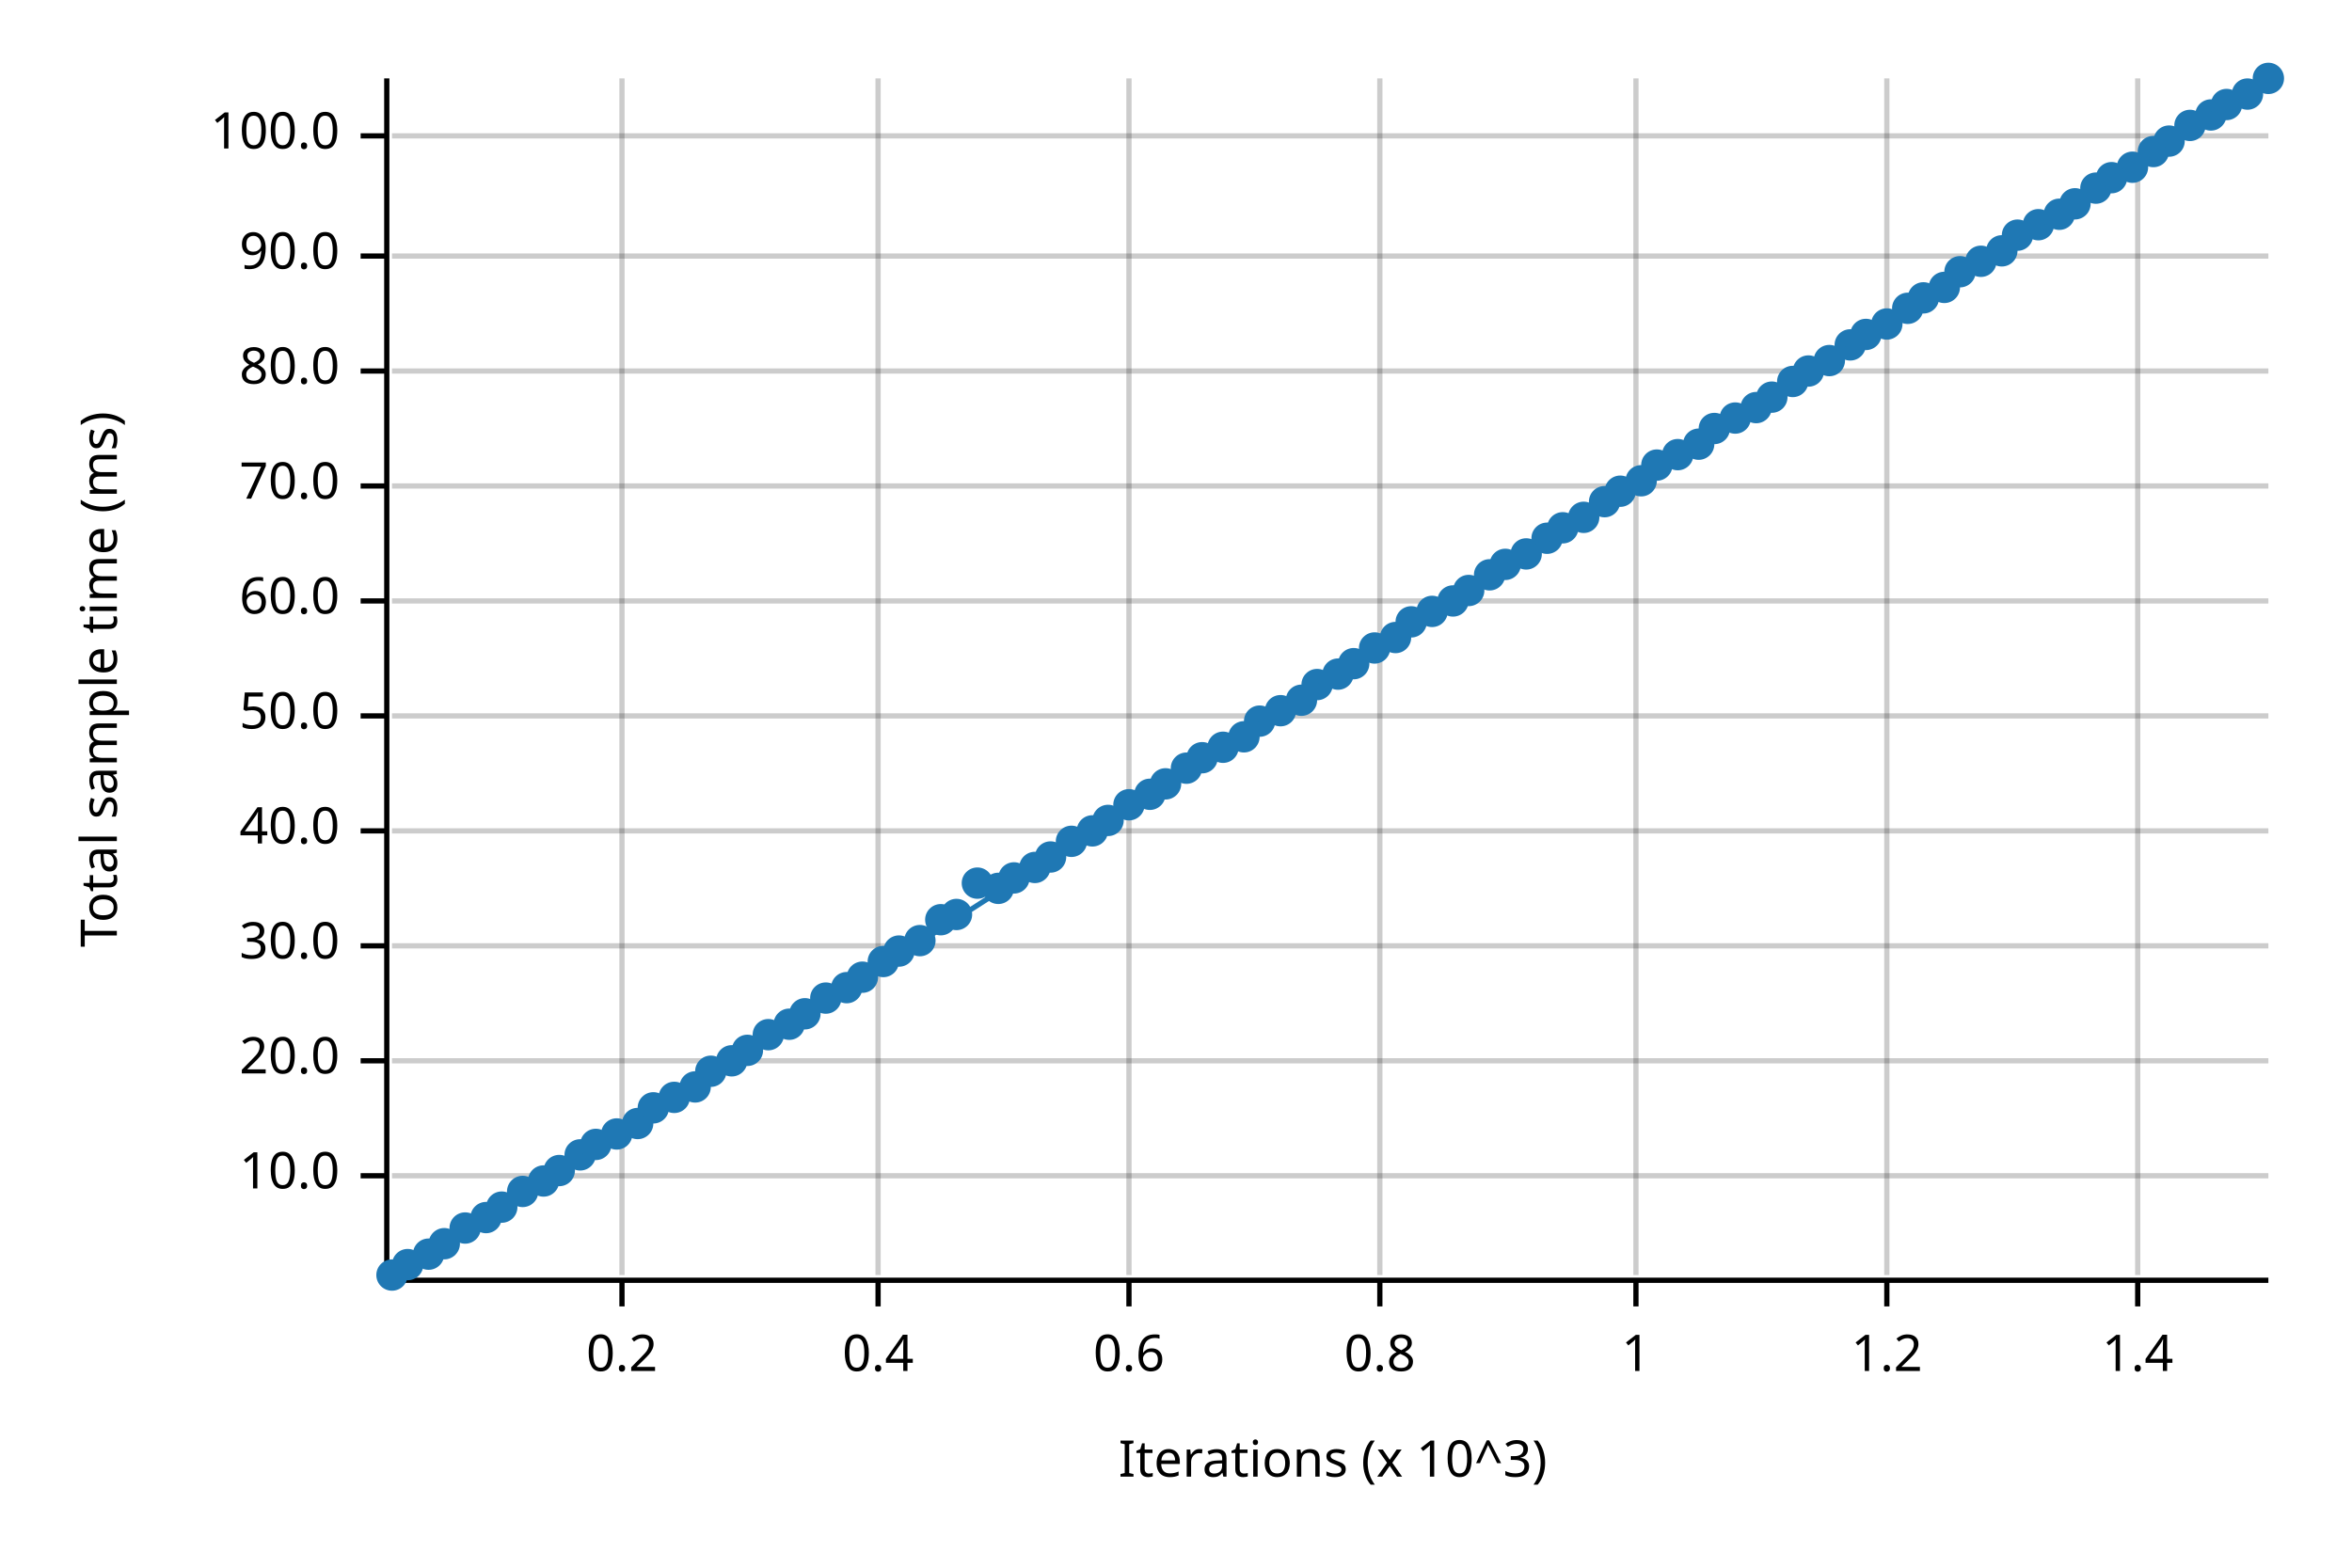
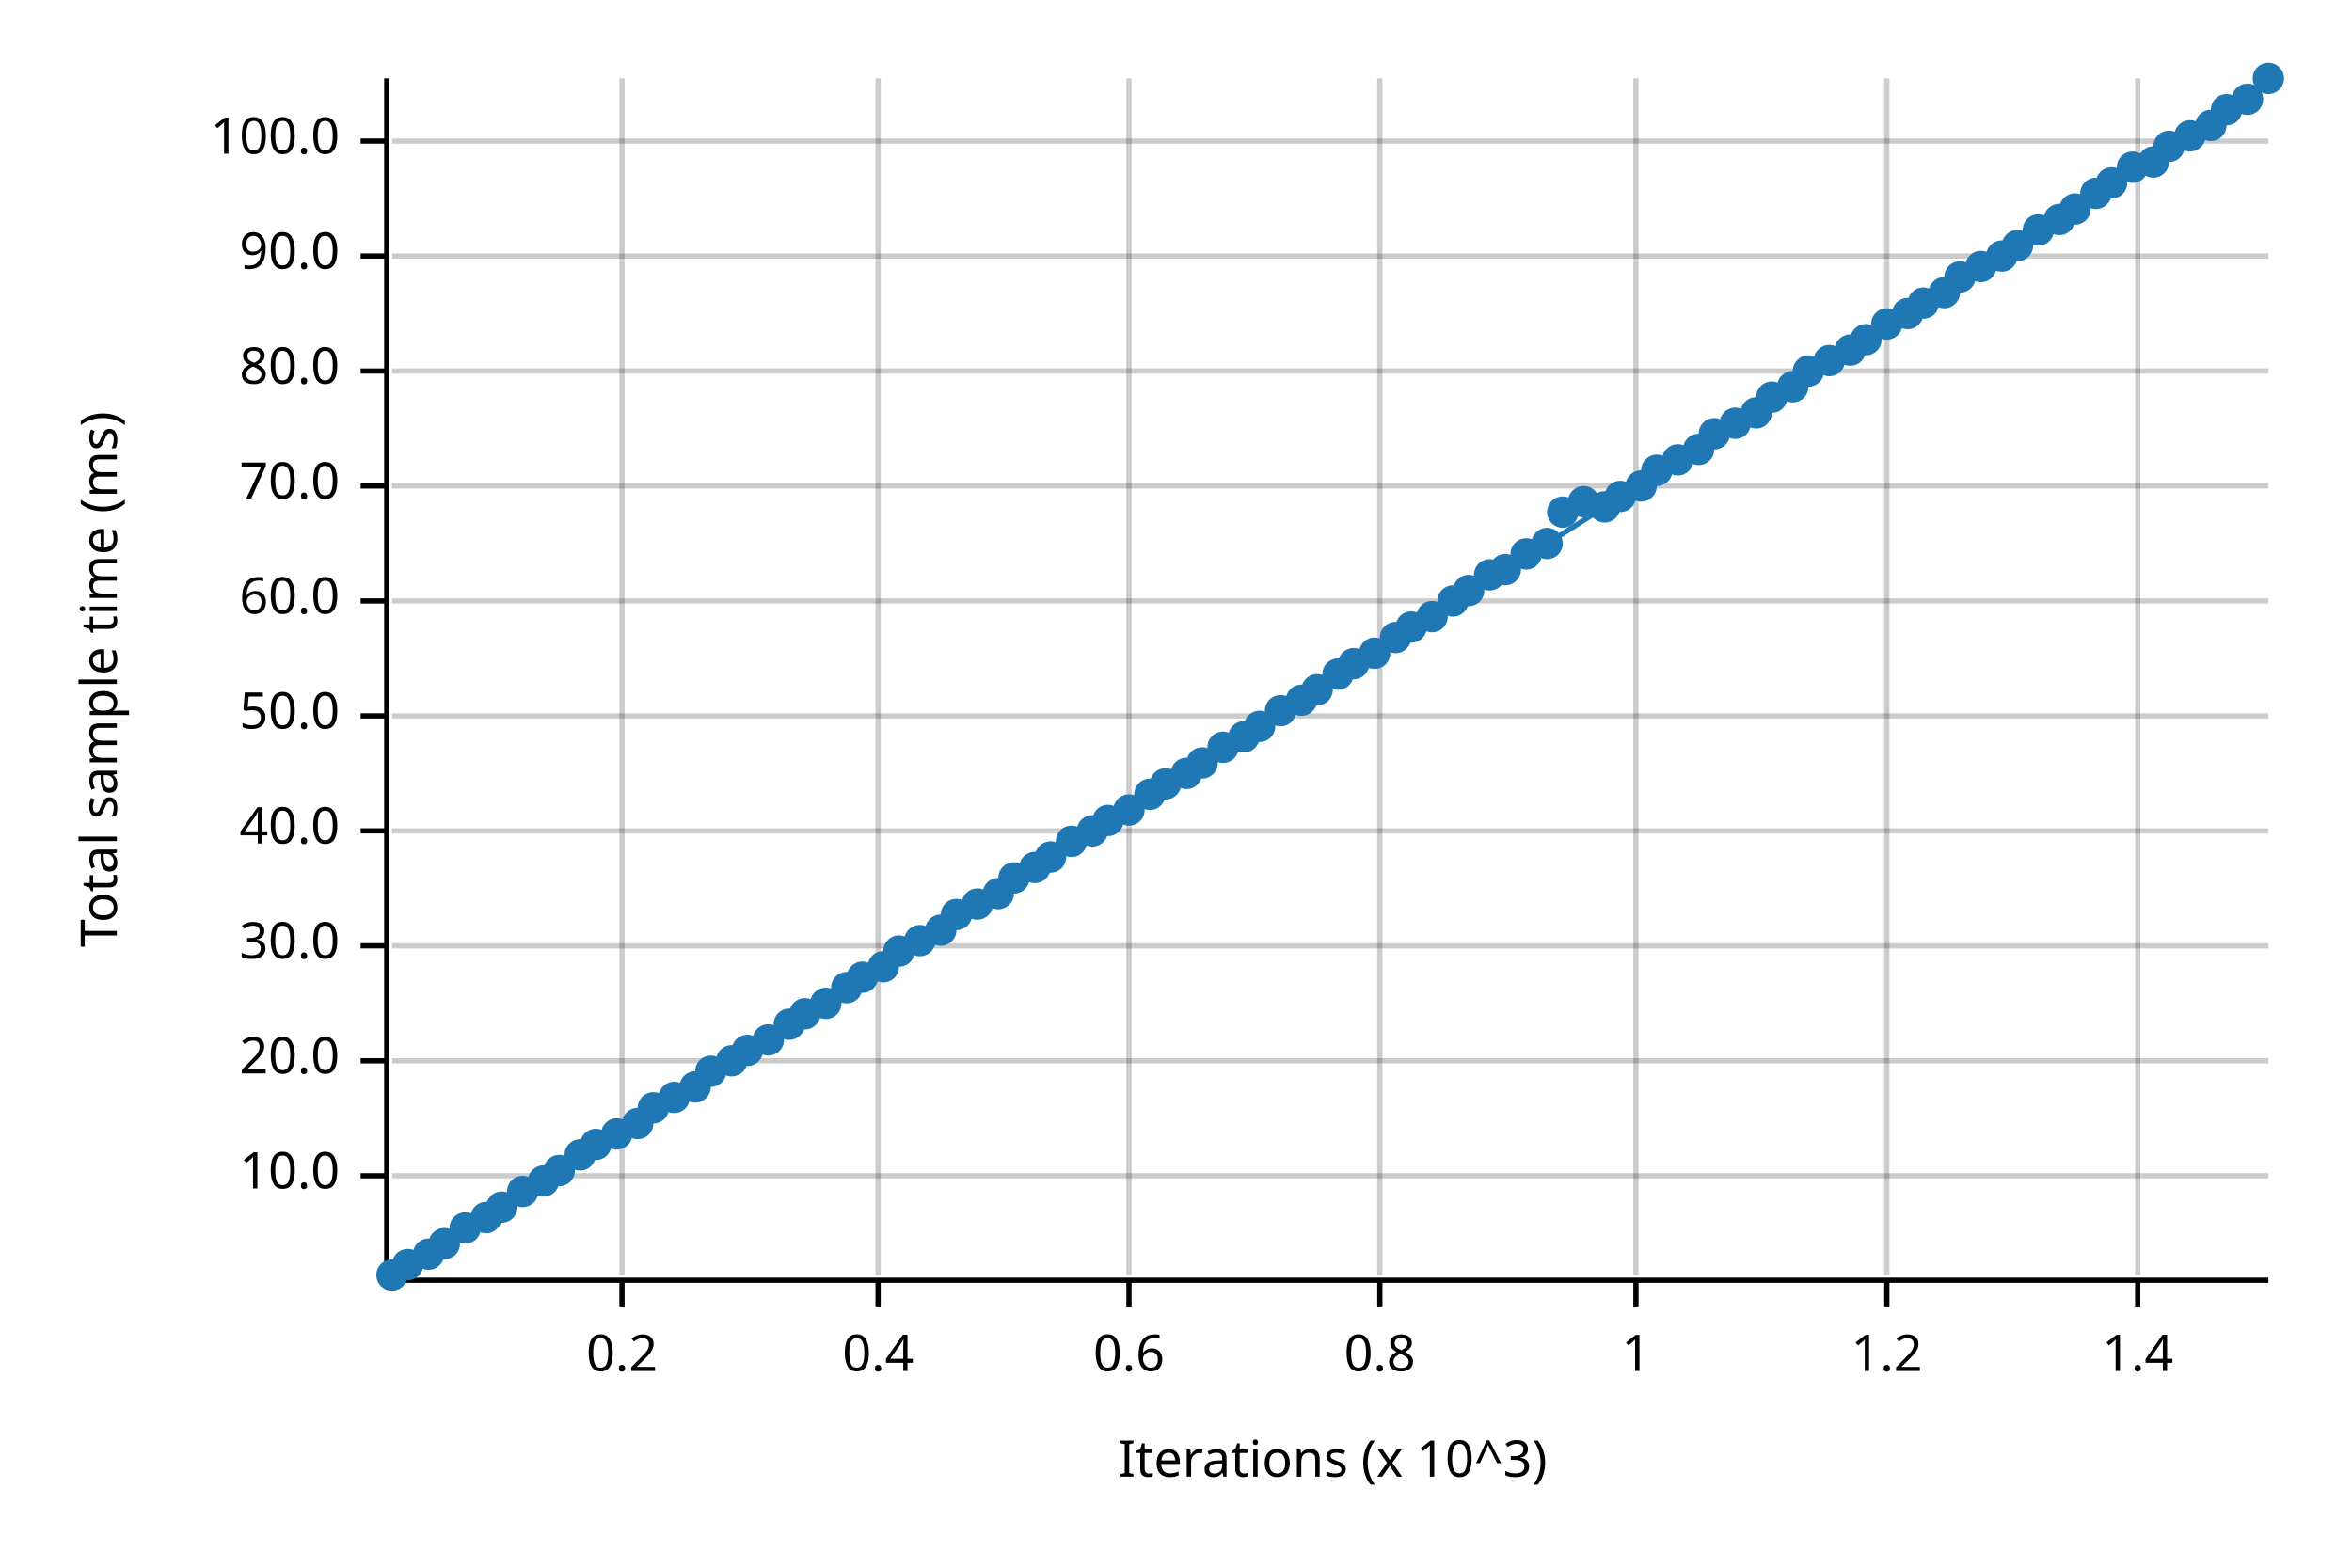
<svg xmlns="http://www.w3.org/2000/svg" width="450" height="300" viewBox="0 0 450 300">
  <text x="15" y="130" dy="0.76em" text-anchor="middle" font-family="sans-serif" font-size="9.677" opacity="1" fill="#000000" transform="rotate(270, 15, 130)">
Total sample time (ms)
</text>
  <text x="255" y="285" dy="-0.5ex" text-anchor="middle" font-family="sans-serif" font-size="9.677" opacity="1" fill="#000000">
Iterations (x 10^3)
</text>
  <line opacity="0.2" stroke="#000000" stroke-width="1" x1="119" y1="244" x2="119" y2="15" />
  <line opacity="0.2" stroke="#000000" stroke-width="1" x1="168" y1="244" x2="168" y2="15" />
  <line opacity="0.2" stroke="#000000" stroke-width="1" x1="216" y1="244" x2="216" y2="15" />
  <line opacity="0.2" stroke="#000000" stroke-width="1" x1="264" y1="244" x2="264" y2="15" />
  <line opacity="0.2" stroke="#000000" stroke-width="1" x1="313" y1="244" x2="313" y2="15" />
  <line opacity="0.2" stroke="#000000" stroke-width="1" x1="361" y1="244" x2="361" y2="15" />
  <line opacity="0.2" stroke="#000000" stroke-width="1" x1="409" y1="244" x2="409" y2="15" />
  <line opacity="0.2" stroke="#000000" stroke-width="1" x1="75" y1="225" x2="434" y2="225" />
  <line opacity="0.2" stroke="#000000" stroke-width="1" x1="75" y1="203" x2="434" y2="203" />
  <line opacity="0.2" stroke="#000000" stroke-width="1" x1="75" y1="181" x2="434" y2="181" />
  <line opacity="0.2" stroke="#000000" stroke-width="1" x1="75" y1="159" x2="434" y2="159" />
  <line opacity="0.2" stroke="#000000" stroke-width="1" x1="75" y1="137" x2="434" y2="137" />
  <line opacity="0.2" stroke="#000000" stroke-width="1" x1="75" y1="115" x2="434" y2="115" />
  <line opacity="0.2" stroke="#000000" stroke-width="1" x1="75" y1="93" x2="434" y2="93" />
  <line opacity="0.2" stroke="#000000" stroke-width="1" x1="75" y1="71" x2="434" y2="71" />
  <line opacity="0.2" stroke="#000000" stroke-width="1" x1="75" y1="49" x2="434" y2="49" />
-   <line opacity="0.2" stroke="#000000" stroke-width="1" x1="75" y1="26" x2="434" y2="26" />
+   <line opacity="0.2" stroke="#000000" stroke-width="1" x1="75" y1="27" x2="434" y2="27" />
  <polyline fill="none" opacity="1" stroke="#000000" stroke-width="1" points="74,15 74,244 " />
  <text x="65" y="225" dy="0.5ex" text-anchor="end" font-family="sans-serif" font-size="9.677" opacity="1" fill="#000000">
10.0
</text>
  <polyline fill="none" opacity="1" stroke="#000000" stroke-width="1" points="69,225 74,225 " />
  <text x="65" y="203" dy="0.5ex" text-anchor="end" font-family="sans-serif" font-size="9.677" opacity="1" fill="#000000">
20.0
</text>
  <polyline fill="none" opacity="1" stroke="#000000" stroke-width="1" points="69,203 74,203 " />
  <text x="65" y="181" dy="0.5ex" text-anchor="end" font-family="sans-serif" font-size="9.677" opacity="1" fill="#000000">
30.0
</text>
  <polyline fill="none" opacity="1" stroke="#000000" stroke-width="1" points="69,181 74,181 " />
  <text x="65" y="159" dy="0.5ex" text-anchor="end" font-family="sans-serif" font-size="9.677" opacity="1" fill="#000000">
40.0
</text>
  <polyline fill="none" opacity="1" stroke="#000000" stroke-width="1" points="69,159 74,159 " />
  <text x="65" y="137" dy="0.5ex" text-anchor="end" font-family="sans-serif" font-size="9.677" opacity="1" fill="#000000">
50.0
</text>
  <polyline fill="none" opacity="1" stroke="#000000" stroke-width="1" points="69,137 74,137 " />
  <text x="65" y="115" dy="0.5ex" text-anchor="end" font-family="sans-serif" font-size="9.677" opacity="1" fill="#000000">
60.0
</text>
  <polyline fill="none" opacity="1" stroke="#000000" stroke-width="1" points="69,115 74,115 " />
  <text x="65" y="93" dy="0.5ex" text-anchor="end" font-family="sans-serif" font-size="9.677" opacity="1" fill="#000000">
70.0
</text>
  <polyline fill="none" opacity="1" stroke="#000000" stroke-width="1" points="69,93 74,93 " />
  <text x="65" y="71" dy="0.5ex" text-anchor="end" font-family="sans-serif" font-size="9.677" opacity="1" fill="#000000">
80.0
</text>
  <polyline fill="none" opacity="1" stroke="#000000" stroke-width="1" points="69,71 74,71 " />
  <text x="65" y="49" dy="0.5ex" text-anchor="end" font-family="sans-serif" font-size="9.677" opacity="1" fill="#000000">
90.0
</text>
  <polyline fill="none" opacity="1" stroke="#000000" stroke-width="1" points="69,49 74,49 " />
-   <text x="65" y="26" dy="0.5ex" text-anchor="end" font-family="sans-serif" font-size="9.677" opacity="1" fill="#000000">
+   <text x="65" y="27" dy="0.5ex" text-anchor="end" font-family="sans-serif" font-size="9.677" opacity="1" fill="#000000">
100.0
</text>
-   <polyline fill="none" opacity="1" stroke="#000000" stroke-width="1" points="69,26 74,26 " />
+   <polyline fill="none" opacity="1" stroke="#000000" stroke-width="1" points="69,27 74,27 " />
  <polyline fill="none" opacity="1" stroke="#000000" stroke-width="1" points="75,245 434,245 " />
  <text x="119" y="255" dy="0.76em" text-anchor="middle" font-family="sans-serif" font-size="9.677" opacity="1" fill="#000000">
0.2
</text>
  <polyline fill="none" opacity="1" stroke="#000000" stroke-width="1" points="119,245 119,250 " />
  <text x="168" y="255" dy="0.76em" text-anchor="middle" font-family="sans-serif" font-size="9.677" opacity="1" fill="#000000">
0.4
</text>
  <polyline fill="none" opacity="1" stroke="#000000" stroke-width="1" points="168,245 168,250 " />
  <text x="216" y="255" dy="0.76em" text-anchor="middle" font-family="sans-serif" font-size="9.677" opacity="1" fill="#000000">
0.6
</text>
  <polyline fill="none" opacity="1" stroke="#000000" stroke-width="1" points="216,245 216,250 " />
  <text x="264" y="255" dy="0.76em" text-anchor="middle" font-family="sans-serif" font-size="9.677" opacity="1" fill="#000000">
0.8
</text>
  <polyline fill="none" opacity="1" stroke="#000000" stroke-width="1" points="264,245 264,250 " />
  <text x="313" y="255" dy="0.76em" text-anchor="middle" font-family="sans-serif" font-size="9.677" opacity="1" fill="#000000">
1
</text>
  <polyline fill="none" opacity="1" stroke="#000000" stroke-width="1" points="313,245 313,250 " />
  <text x="361" y="255" dy="0.76em" text-anchor="middle" font-family="sans-serif" font-size="9.677" opacity="1" fill="#000000">
1.2
</text>
  <polyline fill="none" opacity="1" stroke="#000000" stroke-width="1" points="361,245 361,250 " />
  <text x="409" y="255" dy="0.76em" text-anchor="middle" font-family="sans-serif" font-size="9.677" opacity="1" fill="#000000">
1.4
</text>
  <polyline fill="none" opacity="1" stroke="#000000" stroke-width="1" points="409,245 409,250 " />
  <circle cx="75" cy="244" r="3" opacity="1" fill="#1F78B4" stroke="none" stroke-width="1" />
  <circle cx="78" cy="242" r="3" opacity="1" fill="#1F78B4" stroke="none" stroke-width="1" />
  <circle cx="82" cy="240" r="3" opacity="1" fill="#1F78B4" stroke="none" stroke-width="1" />
  <circle cx="85" cy="238" r="3" opacity="1" fill="#1F78B4" stroke="none" stroke-width="1" />
  <circle cx="89" cy="235" r="3" opacity="1" fill="#1F78B4" stroke="none" stroke-width="1" />
  <circle cx="93" cy="233" r="3" opacity="1" fill="#1F78B4" stroke="none" stroke-width="1" />
  <circle cx="96" cy="231" r="3" opacity="1" fill="#1F78B4" stroke="none" stroke-width="1" />
  <circle cx="100" cy="228" r="3" opacity="1" fill="#1F78B4" stroke="none" stroke-width="1" />
  <circle cx="104" cy="226" r="3" opacity="1" fill="#1F78B4" stroke="none" stroke-width="1" />
  <circle cx="107" cy="224" r="3" opacity="1" fill="#1F78B4" stroke="none" stroke-width="1" />
  <circle cx="111" cy="221" r="3" opacity="1" fill="#1F78B4" stroke="none" stroke-width="1" />
  <circle cx="114" cy="219" r="3" opacity="1" fill="#1F78B4" stroke="none" stroke-width="1" />
  <circle cx="118" cy="217" r="3" opacity="1" fill="#1F78B4" stroke="none" stroke-width="1" />
  <circle cx="122" cy="215" r="3" opacity="1" fill="#1F78B4" stroke="none" stroke-width="1" />
  <circle cx="125" cy="212" r="3" opacity="1" fill="#1F78B4" stroke="none" stroke-width="1" />
  <circle cx="129" cy="210" r="3" opacity="1" fill="#1F78B4" stroke="none" stroke-width="1" />
  <circle cx="133" cy="208" r="3" opacity="1" fill="#1F78B4" stroke="none" stroke-width="1" />
  <circle cx="136" cy="205" r="3" opacity="1" fill="#1F78B4" stroke="none" stroke-width="1" />
  <circle cx="140" cy="203" r="3" opacity="1" fill="#1F78B4" stroke="none" stroke-width="1" />
  <circle cx="143" cy="201" r="3" opacity="1" fill="#1F78B4" stroke="none" stroke-width="1" />
-   <circle cx="147" cy="198" r="3" opacity="1" fill="#1F78B4" stroke="none" stroke-width="1" />
+   <circle cx="147" cy="199" r="3" opacity="1" fill="#1F78B4" stroke="none" stroke-width="1" />
  <circle cx="151" cy="196" r="3" opacity="1" fill="#1F78B4" stroke="none" stroke-width="1" />
  <circle cx="154" cy="194" r="3" opacity="1" fill="#1F78B4" stroke="none" stroke-width="1" />
-   <circle cx="158" cy="191" r="3" opacity="1" fill="#1F78B4" stroke="none" stroke-width="1" />
+   <circle cx="158" cy="192" r="3" opacity="1" fill="#1F78B4" stroke="none" stroke-width="1" />
  <circle cx="162" cy="189" r="3" opacity="1" fill="#1F78B4" stroke="none" stroke-width="1" />
  <circle cx="165" cy="187" r="3" opacity="1" fill="#1F78B4" stroke="none" stroke-width="1" />
-   <circle cx="169" cy="184" r="3" opacity="1" fill="#1F78B4" stroke="none" stroke-width="1" />
+   <circle cx="169" cy="185" r="3" opacity="1" fill="#1F78B4" stroke="none" stroke-width="1" />
  <circle cx="172" cy="182" r="3" opacity="1" fill="#1F78B4" stroke="none" stroke-width="1" />
  <circle cx="176" cy="180" r="3" opacity="1" fill="#1F78B4" stroke="none" stroke-width="1" />
-   <circle cx="180" cy="176" r="3" opacity="1" fill="#1F78B4" stroke="none" stroke-width="1" />
+   <circle cx="180" cy="178" r="3" opacity="1" fill="#1F78B4" stroke="none" stroke-width="1" />
  <circle cx="183" cy="175" r="3" opacity="1" fill="#1F78B4" stroke="none" stroke-width="1" />
-   <circle cx="187" cy="169" r="3" opacity="1" fill="#1F78B4" stroke="none" stroke-width="1" />
-   <circle cx="191" cy="170" r="3" opacity="1" fill="#1F78B4" stroke="none" stroke-width="1" />
+   <circle cx="187" cy="173" r="3" opacity="1" fill="#1F78B4" stroke="none" stroke-width="1" />
+   <circle cx="191" cy="171" r="3" opacity="1" fill="#1F78B4" stroke="none" stroke-width="1" />
  <circle cx="194" cy="168" r="3" opacity="1" fill="#1F78B4" stroke="none" stroke-width="1" />
  <circle cx="198" cy="166" r="3" opacity="1" fill="#1F78B4" stroke="none" stroke-width="1" />
  <circle cx="201" cy="164" r="3" opacity="1" fill="#1F78B4" stroke="none" stroke-width="1" />
  <circle cx="205" cy="161" r="3" opacity="1" fill="#1F78B4" stroke="none" stroke-width="1" />
  <circle cx="209" cy="159" r="3" opacity="1" fill="#1F78B4" stroke="none" stroke-width="1" />
  <circle cx="212" cy="157" r="3" opacity="1" fill="#1F78B4" stroke="none" stroke-width="1" />
-   <circle cx="216" cy="154" r="3" opacity="1" fill="#1F78B4" stroke="none" stroke-width="1" />
+   <circle cx="216" cy="155" r="3" opacity="1" fill="#1F78B4" stroke="none" stroke-width="1" />
  <circle cx="220" cy="152" r="3" opacity="1" fill="#1F78B4" stroke="none" stroke-width="1" />
  <circle cx="223" cy="150" r="3" opacity="1" fill="#1F78B4" stroke="none" stroke-width="1" />
-   <circle cx="227" cy="147" r="3" opacity="1" fill="#1F78B4" stroke="none" stroke-width="1" />
-   <circle cx="230" cy="145" r="3" opacity="1" fill="#1F78B4" stroke="none" stroke-width="1" />
+   <circle cx="227" cy="148" r="3" opacity="1" fill="#1F78B4" stroke="none" stroke-width="1" />
+   <circle cx="230" cy="146" r="3" opacity="1" fill="#1F78B4" stroke="none" stroke-width="1" />
  <circle cx="234" cy="143" r="3" opacity="1" fill="#1F78B4" stroke="none" stroke-width="1" />
  <circle cx="238" cy="141" r="3" opacity="1" fill="#1F78B4" stroke="none" stroke-width="1" />
-   <circle cx="241" cy="138" r="3" opacity="1" fill="#1F78B4" stroke="none" stroke-width="1" />
+   <circle cx="241" cy="139" r="3" opacity="1" fill="#1F78B4" stroke="none" stroke-width="1" />
  <circle cx="245" cy="136" r="3" opacity="1" fill="#1F78B4" stroke="none" stroke-width="1" />
  <circle cx="249" cy="134" r="3" opacity="1" fill="#1F78B4" stroke="none" stroke-width="1" />
-   <circle cx="252" cy="131" r="3" opacity="1" fill="#1F78B4" stroke="none" stroke-width="1" />
+   <circle cx="252" cy="132" r="3" opacity="1" fill="#1F78B4" stroke="none" stroke-width="1" />
  <circle cx="256" cy="129" r="3" opacity="1" fill="#1F78B4" stroke="none" stroke-width="1" />
  <circle cx="259" cy="127" r="3" opacity="1" fill="#1F78B4" stroke="none" stroke-width="1" />
-   <circle cx="263" cy="124" r="3" opacity="1" fill="#1F78B4" stroke="none" stroke-width="1" />
+   <circle cx="263" cy="125" r="3" opacity="1" fill="#1F78B4" stroke="none" stroke-width="1" />
  <circle cx="267" cy="122" r="3" opacity="1" fill="#1F78B4" stroke="none" stroke-width="1" />
-   <circle cx="270" cy="119" r="3" opacity="1" fill="#1F78B4" stroke="none" stroke-width="1" />
-   <circle cx="274" cy="117" r="3" opacity="1" fill="#1F78B4" stroke="none" stroke-width="1" />
+   <circle cx="270" cy="120" r="3" opacity="1" fill="#1F78B4" stroke="none" stroke-width="1" />
+   <circle cx="274" cy="118" r="3" opacity="1" fill="#1F78B4" stroke="none" stroke-width="1" />
  <circle cx="278" cy="115" r="3" opacity="1" fill="#1F78B4" stroke="none" stroke-width="1" />
  <circle cx="281" cy="113" r="3" opacity="1" fill="#1F78B4" stroke="none" stroke-width="1" />
  <circle cx="285" cy="110" r="3" opacity="1" fill="#1F78B4" stroke="none" stroke-width="1" />
-   <circle cx="288" cy="108" r="3" opacity="1" fill="#1F78B4" stroke="none" stroke-width="1" />
+   <circle cx="288" cy="109" r="3" opacity="1" fill="#1F78B4" stroke="none" stroke-width="1" />
  <circle cx="292" cy="106" r="3" opacity="1" fill="#1F78B4" stroke="none" stroke-width="1" />
-   <circle cx="296" cy="103" r="3" opacity="1" fill="#1F78B4" stroke="none" stroke-width="1" />
-   <circle cx="299" cy="101" r="3" opacity="1" fill="#1F78B4" stroke="none" stroke-width="1" />
-   <circle cx="303" cy="99" r="3" opacity="1" fill="#1F78B4" stroke="none" stroke-width="1" />
-   <circle cx="307" cy="96" r="3" opacity="1" fill="#1F78B4" stroke="none" stroke-width="1" />
-   <circle cx="310" cy="94" r="3" opacity="1" fill="#1F78B4" stroke="none" stroke-width="1" />
-   <circle cx="314" cy="92" r="3" opacity="1" fill="#1F78B4" stroke="none" stroke-width="1" />
-   <circle cx="317" cy="89" r="3" opacity="1" fill="#1F78B4" stroke="none" stroke-width="1" />
-   <circle cx="321" cy="87" r="3" opacity="1" fill="#1F78B4" stroke="none" stroke-width="1" />
-   <circle cx="325" cy="85" r="3" opacity="1" fill="#1F78B4" stroke="none" stroke-width="1" />
-   <circle cx="328" cy="82" r="3" opacity="1" fill="#1F78B4" stroke="none" stroke-width="1" />
-   <circle cx="332" cy="80" r="3" opacity="1" fill="#1F78B4" stroke="none" stroke-width="1" />
-   <circle cx="336" cy="78" r="3" opacity="1" fill="#1F78B4" stroke="none" stroke-width="1" />
+   <circle cx="296" cy="104" r="3" opacity="1" fill="#1F78B4" stroke="none" stroke-width="1" />
+   <circle cx="299" cy="98" r="3" opacity="1" fill="#1F78B4" stroke="none" stroke-width="1" />
+   <circle cx="303" cy="96" r="3" opacity="1" fill="#1F78B4" stroke="none" stroke-width="1" />
+   <circle cx="307" cy="97" r="3" opacity="1" fill="#1F78B4" stroke="none" stroke-width="1" />
+   <circle cx="310" cy="95" r="3" opacity="1" fill="#1F78B4" stroke="none" stroke-width="1" />
+   <circle cx="314" cy="93" r="3" opacity="1" fill="#1F78B4" stroke="none" stroke-width="1" />
+   <circle cx="317" cy="90" r="3" opacity="1" fill="#1F78B4" stroke="none" stroke-width="1" />
+   <circle cx="321" cy="88" r="3" opacity="1" fill="#1F78B4" stroke="none" stroke-width="1" />
+   <circle cx="325" cy="86" r="3" opacity="1" fill="#1F78B4" stroke="none" stroke-width="1" />
+   <circle cx="328" cy="83" r="3" opacity="1" fill="#1F78B4" stroke="none" stroke-width="1" />
+   <circle cx="332" cy="81" r="3" opacity="1" fill="#1F78B4" stroke="none" stroke-width="1" />
+   <circle cx="336" cy="79" r="3" opacity="1" fill="#1F78B4" stroke="none" stroke-width="1" />
  <circle cx="339" cy="76" r="3" opacity="1" fill="#1F78B4" stroke="none" stroke-width="1" />
-   <circle cx="343" cy="73" r="3" opacity="1" fill="#1F78B4" stroke="none" stroke-width="1" />
+   <circle cx="343" cy="74" r="3" opacity="1" fill="#1F78B4" stroke="none" stroke-width="1" />
  <circle cx="346" cy="71" r="3" opacity="1" fill="#1F78B4" stroke="none" stroke-width="1" />
  <circle cx="350" cy="69" r="3" opacity="1" fill="#1F78B4" stroke="none" stroke-width="1" />
-   <circle cx="354" cy="66" r="3" opacity="1" fill="#1F78B4" stroke="none" stroke-width="1" />
-   <circle cx="357" cy="64" r="3" opacity="1" fill="#1F78B4" stroke="none" stroke-width="1" />
+   <circle cx="354" cy="67" r="3" opacity="1" fill="#1F78B4" stroke="none" stroke-width="1" />
+   <circle cx="357" cy="65" r="3" opacity="1" fill="#1F78B4" stroke="none" stroke-width="1" />
  <circle cx="361" cy="62" r="3" opacity="1" fill="#1F78B4" stroke="none" stroke-width="1" />
-   <circle cx="365" cy="59" r="3" opacity="1" fill="#1F78B4" stroke="none" stroke-width="1" />
-   <circle cx="368" cy="57" r="3" opacity="1" fill="#1F78B4" stroke="none" stroke-width="1" />
-   <circle cx="372" cy="55" r="3" opacity="1" fill="#1F78B4" stroke="none" stroke-width="1" />
-   <circle cx="375" cy="52" r="3" opacity="1" fill="#1F78B4" stroke="none" stroke-width="1" />
-   <circle cx="379" cy="50" r="3" opacity="1" fill="#1F78B4" stroke="none" stroke-width="1" />
-   <circle cx="383" cy="48" r="3" opacity="1" fill="#1F78B4" stroke="none" stroke-width="1" />
-   <circle cx="386" cy="45" r="3" opacity="1" fill="#1F78B4" stroke="none" stroke-width="1" />
-   <circle cx="390" cy="43" r="3" opacity="1" fill="#1F78B4" stroke="none" stroke-width="1" />
-   <circle cx="394" cy="41" r="3" opacity="1" fill="#1F78B4" stroke="none" stroke-width="1" />
-   <circle cx="397" cy="39" r="3" opacity="1" fill="#1F78B4" stroke="none" stroke-width="1" />
-   <circle cx="401" cy="36" r="3" opacity="1" fill="#1F78B4" stroke="none" stroke-width="1" />
-   <circle cx="404" cy="34" r="3" opacity="1" fill="#1F78B4" stroke="none" stroke-width="1" />
+   <circle cx="365" cy="60" r="3" opacity="1" fill="#1F78B4" stroke="none" stroke-width="1" />
+   <circle cx="368" cy="58" r="3" opacity="1" fill="#1F78B4" stroke="none" stroke-width="1" />
+   <circle cx="372" cy="56" r="3" opacity="1" fill="#1F78B4" stroke="none" stroke-width="1" />
+   <circle cx="375" cy="53" r="3" opacity="1" fill="#1F78B4" stroke="none" stroke-width="1" />
+   <circle cx="379" cy="51" r="3" opacity="1" fill="#1F78B4" stroke="none" stroke-width="1" />
+   <circle cx="383" cy="49" r="3" opacity="1" fill="#1F78B4" stroke="none" stroke-width="1" />
+   <circle cx="386" cy="47" r="3" opacity="1" fill="#1F78B4" stroke="none" stroke-width="1" />
+   <circle cx="390" cy="44" r="3" opacity="1" fill="#1F78B4" stroke="none" stroke-width="1" />
+   <circle cx="394" cy="42" r="3" opacity="1" fill="#1F78B4" stroke="none" stroke-width="1" />
+   <circle cx="397" cy="40" r="3" opacity="1" fill="#1F78B4" stroke="none" stroke-width="1" />
+   <circle cx="401" cy="37" r="3" opacity="1" fill="#1F78B4" stroke="none" stroke-width="1" />
+   <circle cx="404" cy="35" r="3" opacity="1" fill="#1F78B4" stroke="none" stroke-width="1" />
  <circle cx="408" cy="32" r="3" opacity="1" fill="#1F78B4" stroke="none" stroke-width="1" />
-   <circle cx="412" cy="29" r="3" opacity="1" fill="#1F78B4" stroke="none" stroke-width="1" />
-   <circle cx="415" cy="27" r="3" opacity="1" fill="#1F78B4" stroke="none" stroke-width="1" />
-   <circle cx="419" cy="24" r="3" opacity="1" fill="#1F78B4" stroke="none" stroke-width="1" />
-   <circle cx="423" cy="22" r="3" opacity="1" fill="#1F78B4" stroke="none" stroke-width="1" />
-   <circle cx="426" cy="20" r="3" opacity="1" fill="#1F78B4" stroke="none" stroke-width="1" />
-   <circle cx="430" cy="18" r="3" opacity="1" fill="#1F78B4" stroke="none" stroke-width="1" />
+   <circle cx="412" cy="31" r="3" opacity="1" fill="#1F78B4" stroke="none" stroke-width="1" />
+   <circle cx="415" cy="28" r="3" opacity="1" fill="#1F78B4" stroke="none" stroke-width="1" />
+   <circle cx="419" cy="26" r="3" opacity="1" fill="#1F78B4" stroke="none" stroke-width="1" />
+   <circle cx="423" cy="24" r="3" opacity="1" fill="#1F78B4" stroke="none" stroke-width="1" />
+   <circle cx="426" cy="21" r="3" opacity="1" fill="#1F78B4" stroke="none" stroke-width="1" />
+   <circle cx="430" cy="19" r="3" opacity="1" fill="#1F78B4" stroke="none" stroke-width="1" />
  <circle cx="434" cy="15" r="3" opacity="1" fill="#1F78B4" stroke="none" stroke-width="1" />
-   <polyline fill="none" opacity="1" stroke="#1F78B4" stroke-width="1" points="75,245 434,15 " />
-   <polygon opacity="0.25" fill="#1F78B4" points="75,245 434,15 434,15 " />
+   <polyline fill="none" opacity="1" stroke="#1F78B4" stroke-width="1" points="75,245 434,16 " />
+   <polygon opacity="0.25" fill="#1F78B4" points="75,245 434,16 434,16 " />
</svg>
